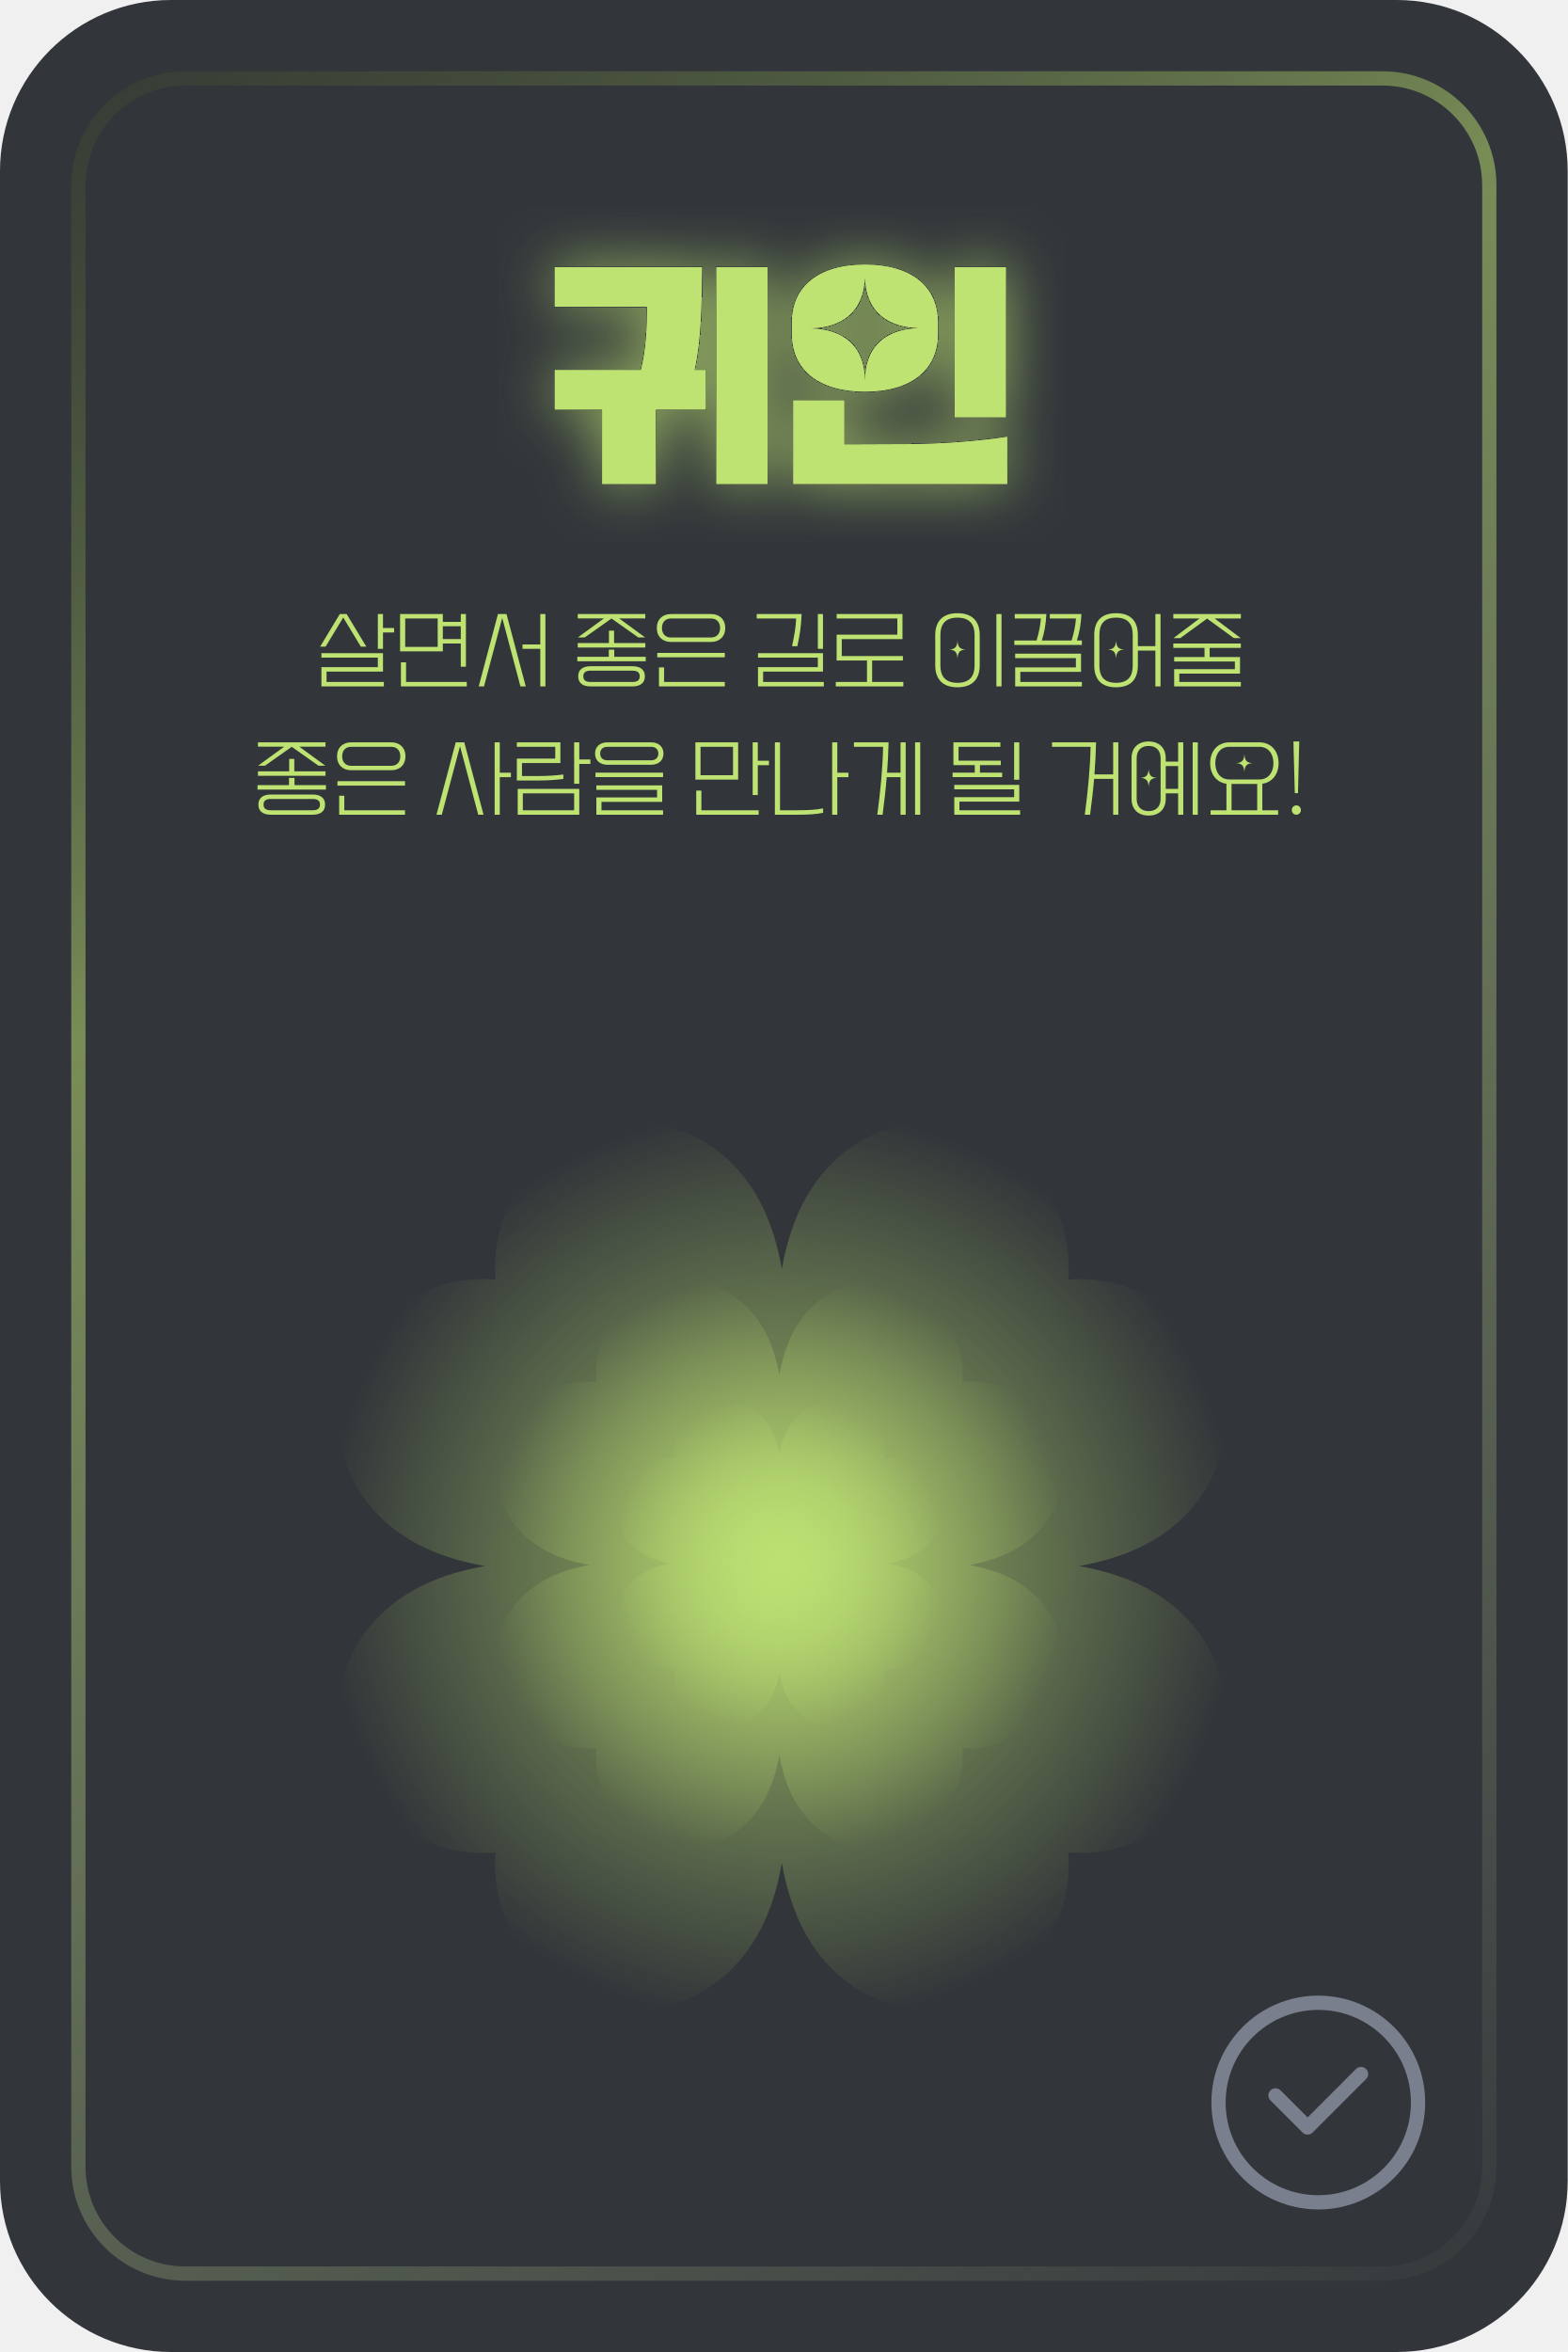
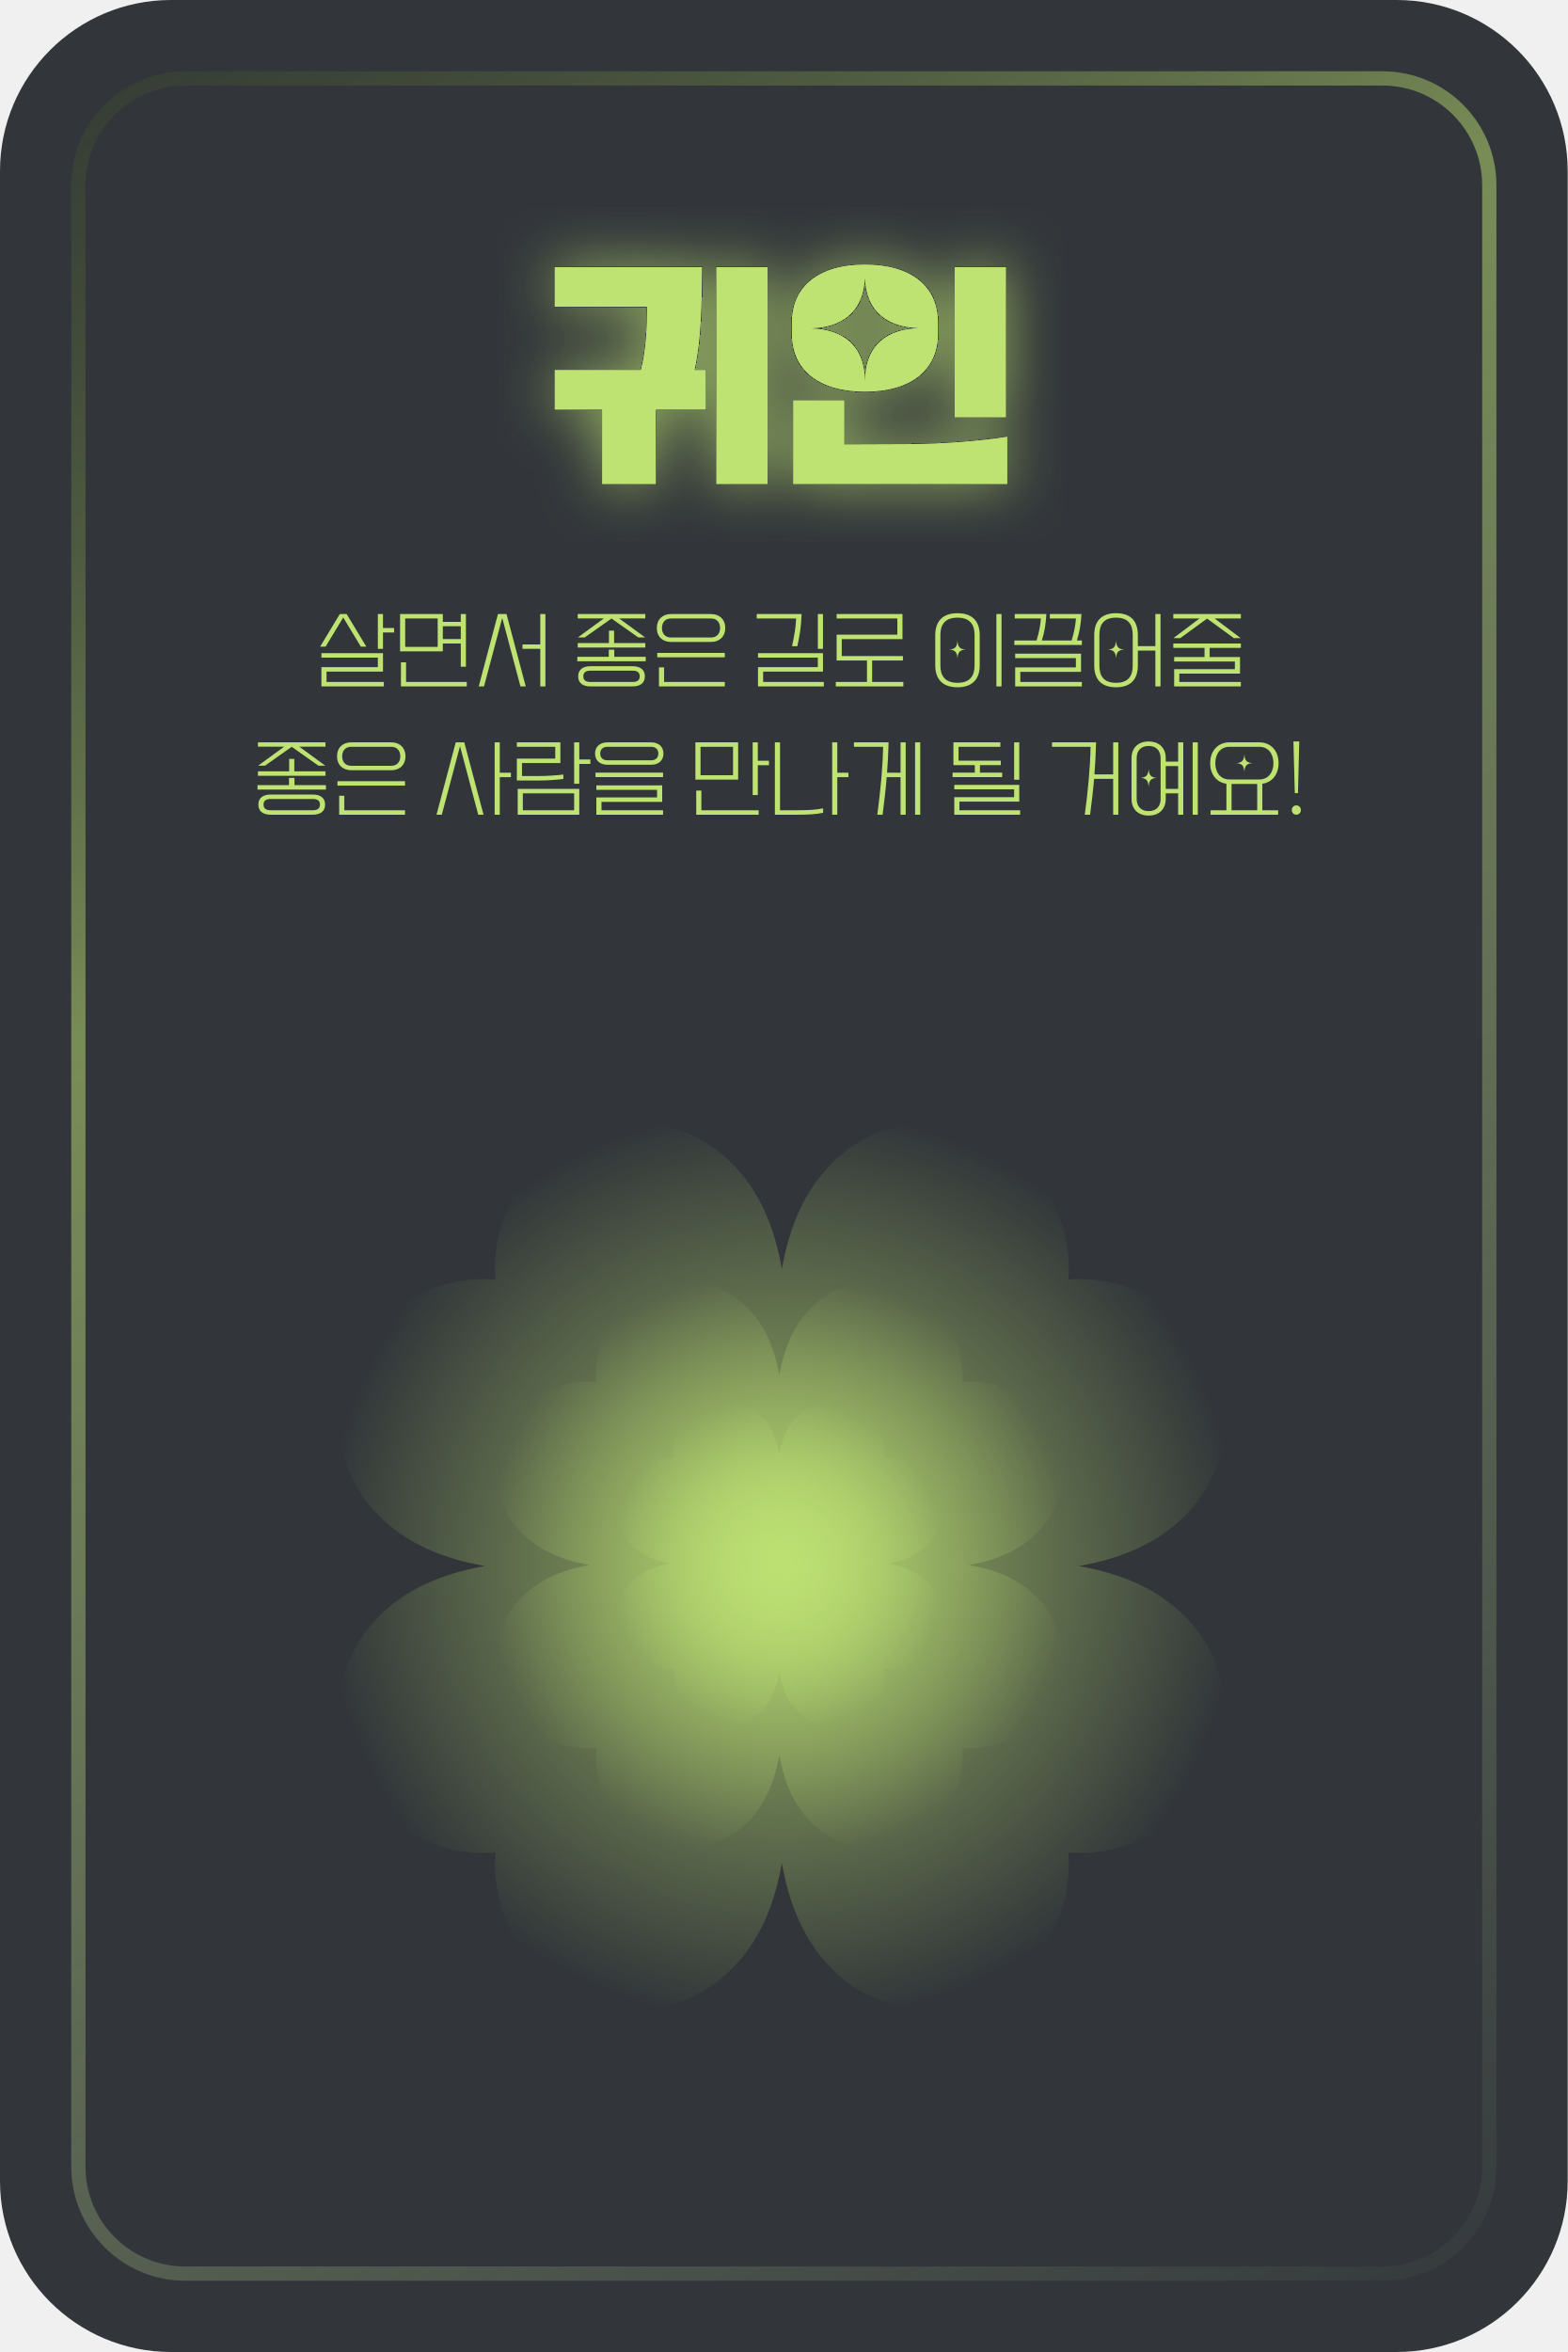
<svg xmlns="http://www.w3.org/2000/svg" width="220" height="330" viewBox="0 0 220 330" fill="none">
  <rect width="220" height="330" rx="24" fill="#32363A" />
-   <g clip-path="url(#clip0_127_1336)">
-     <circle cx="185" cy="295" r="14" stroke="#7A7F8D" stroke-width="2" />
-     <path fill-rule="evenodd" clip-rule="evenodd" d="M191.707 290.293C192.098 290.683 192.098 291.317 191.707 291.707L184.207 299.207C183.817 299.598 183.183 299.598 182.793 299.207L178.293 294.707C177.902 294.317 177.902 293.683 178.293 293.293C178.683 292.902 179.317 292.902 179.707 293.293L183.5 297.086L190.293 290.293C190.683 289.902 191.317 289.902 191.707 290.293Z" fill="#7A7F8D" />
-   </g>
  <path fill-rule="evenodd" clip-rule="evenodd" d="M166.222 185.497C161.917 181.192 155.782 179.062 149.921 179.529C150.388 173.668 148.259 167.533 143.953 163.228C136.332 155.607 124.362 155.602 116.748 163.216C112.949 167.015 110.827 171.918 109.724 178.033C108.624 171.919 106.501 167.015 102.702 163.216C95.088 155.602 83.118 155.607 75.497 163.228C71.192 167.534 69.062 173.668 69.529 179.529C63.668 179.062 57.533 181.192 53.228 185.497C45.607 193.118 45.602 205.088 53.216 212.702C57.013 216.5 61.915 218.622 68.028 219.725C61.915 220.828 57.013 222.95 53.216 226.748C45.602 234.362 45.607 246.332 53.228 253.953C57.533 258.258 63.668 260.388 69.529 259.921C69.062 265.782 71.192 271.917 75.497 276.222C83.118 283.843 95.088 283.848 102.702 276.234C106.501 272.435 108.624 267.531 109.724 261.417C110.827 267.532 112.949 272.436 116.748 276.234C124.362 283.848 136.332 283.843 143.953 276.222C148.259 271.917 150.388 265.782 149.921 259.921C155.782 260.388 161.917 258.259 166.222 253.953C173.843 246.332 173.848 234.362 166.234 226.748C162.435 222.948 157.53 220.826 151.414 219.725C157.53 218.625 162.435 216.502 166.234 212.702C173.848 205.088 173.843 193.118 166.222 185.497ZM109.726 219.725L109.725 219.725L109.725 219.722L109.725 219.725L109.725 219.725L109.725 219.728L109.725 219.725L109.726 219.725Z" fill="url(#paint0_radial_127_1336)" />
  <path fill-rule="evenodd" clip-rule="evenodd" d="M145.481 197.704C142.729 194.952 138.808 193.591 135.061 193.89C135.36 190.143 133.998 186.222 131.247 183.47C126.375 178.599 118.724 178.595 113.857 183.462C111.429 185.89 110.072 189.025 109.368 192.933C108.664 189.025 107.307 185.891 104.879 183.462C100.012 178.596 92.361 178.599 87.49 183.47C84.738 186.222 83.376 190.143 83.675 193.89C79.929 193.591 76.008 194.952 73.256 197.704C68.384 202.576 68.381 210.227 73.248 215.094C75.675 217.521 78.808 218.878 82.716 219.583C78.808 220.287 75.675 221.644 73.248 224.072C68.381 228.938 68.384 236.59 73.256 241.461C76.008 244.213 79.929 245.574 83.675 245.275C83.376 249.022 84.738 252.943 87.49 255.695C92.361 260.566 100.012 260.57 104.879 255.703C107.307 253.274 108.664 250.14 109.368 246.232C110.072 250.141 111.429 253.275 113.857 255.703C118.724 260.57 126.375 260.566 131.247 255.695C133.998 252.943 135.36 249.022 135.061 245.276C138.808 245.574 142.729 244.213 145.481 241.461C150.352 236.59 150.355 228.939 145.489 224.072C143.06 221.643 139.924 220.286 136.015 219.583C139.924 218.879 143.06 217.522 145.489 215.094C150.355 210.227 150.352 202.576 145.481 197.704ZM109.37 219.583L109.368 219.583L109.368 219.581L109.368 219.583L109.368 219.583L109.368 219.584L109.368 219.583L109.37 219.583Z" fill="url(#paint1_radial_127_1336)" />
  <path fill-rule="evenodd" clip-rule="evenodd" d="M130.125 206.793C128.543 205.211 126.29 204.428 124.136 204.6C124.308 202.447 123.525 200.193 121.944 198.611C119.144 195.811 114.746 195.809 111.948 198.607C110.553 200.002 109.773 201.804 109.368 204.05C108.964 201.804 108.184 200.002 106.788 198.607C103.991 195.809 99.593 195.811 96.793 198.611C95.211 200.193 94.428 202.447 94.6 204.6C92.447 204.428 90.193 205.211 88.611 206.793C85.811 209.593 85.809 213.991 88.607 216.788C90.002 218.183 91.803 218.963 94.049 219.368C91.803 219.773 90.002 220.553 88.607 221.948C85.809 224.746 85.811 229.144 88.611 231.943C90.193 233.525 92.447 234.308 94.6 234.136C94.428 236.289 95.211 238.543 96.793 240.125C99.593 242.925 103.991 242.927 106.788 240.13C108.184 238.734 108.963 236.932 109.368 234.686C109.773 236.933 110.553 238.734 111.948 240.13C114.746 242.927 119.144 242.925 121.944 240.125C123.525 238.543 124.308 236.29 124.136 234.136C126.29 234.308 128.543 233.525 130.125 231.944C132.925 229.144 132.927 224.746 130.13 221.948C128.734 220.552 126.932 219.772 124.685 219.368C126.932 218.964 128.734 218.184 130.13 216.788C132.927 213.991 132.925 209.593 130.125 206.793ZM109.369 219.368L109.368 219.368V219.368L109.369 219.368Z" fill="url(#paint2_radial_127_1336)" />
  <g filter="url(#filter0_d_127_1336)">
    <path d="M77.831 57.484V51.904H89.927C90.647 49.168 90.791 45.928 90.791 43.048H77.831V37.468H98.531C98.495 42.688 98.423 47.692 97.487 51.904H99.071V57.484H92.051V67.924H84.491V57.484H77.831ZM100.511 67.924V37.468H107.711V67.924H100.511ZM111.12 46.864V45.208C111.12 40.168 114.9 37.108 121.38 37.108C127.86 37.108 131.64 40.168 131.64 45.208V46.864C131.64 51.904 127.86 54.964 121.38 54.964C114.9 54.964 111.12 51.904 111.12 46.864ZM133.98 58.564V37.468H141.18V58.564H133.98ZM121.38 39.016C121.2 43.876 117.996 45.964 113.856 46.072C118.104 46.18 121.38 48.34 121.38 53.452C121.38 48.34 124.62 46.144 128.904 46.036C124.728 45.928 121.524 43.876 121.38 39.016ZM111.3 56.152H118.5V62.344L127.5 62.308C132.18 62.272 137.22 61.912 141.36 61.264V67.924H111.3V56.152Z" fill="#BFE373" />
  </g>
  <path d="M48.647 86.156L51.407 90.728H50.639L48.167 86.636L45.695 90.728H44.927L47.687 86.156H48.647ZM53.027 91.04V86.156H53.747V88.112H55.307V88.736H53.747V91.04H53.027ZM45.107 96.308V93.608H53.027V92.264H45.107V91.64H53.747V94.232H45.827V95.684H53.867V96.308H45.107ZM62.144 91.388H56.144V86.156H62.144V87.248H64.664V86.156H65.384V93.548H64.664V90.284H62.144V91.388ZM56.864 86.78V90.764H61.424V86.78H56.864ZM62.144 87.872V89.66H64.664V87.872H62.144ZM56.984 92.924V95.684H65.504V96.308H56.264V92.924H56.984ZM71.08 86.156L73.78 96.308H73.036L70.48 86.696L67.924 96.308H67.18L69.88 86.156H71.08ZM73.324 90.416H75.82V86.156H76.54V96.308H75.82V91.04H73.324V90.416ZM90.558 86.768H86.886L90.534 89.432H89.574L85.818 86.78L82.062 89.432H81.102L84.75 86.768H81.078V86.156H90.558V86.768ZM81.078 90.224H85.458V88.484H86.178V90.224H90.558V90.848H81.078V90.224ZM90.618 92.78H81.018V92.156H85.434V91.148H86.202V92.156H90.618V92.78ZM81.138 94.892C81.138 93.908 81.846 93.476 82.878 93.476H88.758C89.79 93.476 90.498 93.908 90.498 94.892C90.498 95.876 89.79 96.308 88.758 96.308H82.878C81.846 96.308 81.138 95.876 81.138 94.892ZM82.878 95.684H88.758C89.346 95.684 89.778 95.504 89.778 94.892C89.778 94.28 89.346 94.1 88.758 94.1H82.878C82.29 94.1 81.858 94.28 81.858 94.892C81.858 95.504 82.29 95.684 82.878 95.684ZM92.174 88.112C92.174 86.888 93.002 86.156 94.154 86.156H99.794C100.947 86.156 101.775 86.888 101.775 88.112C101.775 89.336 100.947 90.068 99.794 90.068H94.154C93.002 90.068 92.174 89.336 92.174 88.112ZM92.894 88.112C92.894 88.868 93.326 89.444 94.154 89.444H99.794C100.623 89.444 101.055 88.868 101.055 88.112C101.055 87.356 100.623 86.78 99.794 86.78H94.154C93.326 86.78 92.894 87.356 92.894 88.112ZM92.234 91.604H101.715V92.228H92.234V91.604ZM93.195 93.644V95.684H101.715V96.308H92.475V93.644H93.195ZM111.893 90.668H111.149C111.497 89.036 111.665 88.088 111.725 86.78H106.193V86.156H112.493C112.409 88.088 112.241 89.036 111.893 90.668ZM114.773 91.04V86.156H115.493V91.04H114.773ZM106.373 96.308V93.608H114.773V92.264H106.373V91.64H115.493V94.232H107.093V95.684H115.613V96.308H106.373ZM117.409 92.672V89.048H125.929V86.78H117.409V86.156H126.649V89.672H118.129V92.048H126.709V92.672H122.389V95.684H126.769V96.308H117.289V95.684H121.669V92.672H117.409ZM131.248 89.096C131.248 87.344 132.124 86.036 134.368 86.036C136.612 86.036 137.488 87.344 137.488 89.096V93.368C137.488 95.12 136.612 96.428 134.368 96.428C132.124 96.428 131.248 95.12 131.248 93.368V89.096ZM139.828 96.308V86.156H140.548V96.308H139.828ZM134.368 95.804C136.144 95.804 136.768 94.796 136.768 93.368V89.096C136.768 87.668 136.144 86.66 134.368 86.66C132.592 86.66 131.968 87.668 131.968 89.096V93.368C131.968 94.796 132.592 95.804 134.368 95.804ZM134.368 92.396C134.32 91.448 133.972 91.172 133.192 91.136C133.972 91.1 134.32 90.824 134.368 89.876C134.416 90.824 134.752 91.1 135.544 91.136C134.752 91.172 134.416 91.448 134.368 92.396ZM142.344 89.864H145.464C145.824 88.7 146.016 87.656 146.076 86.78H142.404V86.156H146.844C146.76 87.644 146.568 88.7 146.208 89.864H150.384C150.744 88.7 150.936 87.656 150.996 86.78H147.324V86.156H151.764C151.68 87.644 151.488 88.7 151.128 89.864H151.824V90.488H142.344V89.864ZM142.464 96.308V93.644H150.984V92.336H142.464V91.712H151.704V94.268H143.184V95.684H151.824V96.308H142.464ZM153.56 89.096C153.56 87.344 154.376 86.036 156.62 86.036C158.864 86.036 159.68 87.344 159.68 89.096V90.656H162.14V86.156H162.86V96.308H162.14V91.28H159.68V93.368C159.68 95.12 158.864 96.428 156.62 96.428C154.376 96.428 153.56 95.12 153.56 93.368V89.096ZM156.62 95.804C158.396 95.804 158.96 94.796 158.96 93.368V89.096C158.96 87.668 158.396 86.66 156.62 86.66C154.844 86.66 154.28 87.668 154.28 89.096V93.368C154.28 94.796 154.844 95.804 156.62 95.804ZM156.62 92.396C156.572 91.448 156.224 91.172 155.444 91.136C156.224 91.1 156.572 90.824 156.62 89.876C156.668 90.824 157.004 91.1 157.796 91.136C157.004 91.172 156.668 91.448 156.62 92.396ZM174.136 86.78H170.464L174.112 89.528H173.152L169.396 86.792L165.64 89.528H164.68L168.328 86.78H164.656V86.156H174.136V86.78ZM164.656 90.284H174.136V90.908H169.756V92.192H174.016V94.508H165.496V95.684H174.136V96.308H164.776V93.884H173.296V92.816H164.776V92.192H169.036V90.908H164.656V90.284ZM45.681 104.768H42.009L45.657 107.432H44.697L40.941 104.78L37.185 107.432H36.225L39.873 104.768H36.201V104.156H45.681V104.768ZM36.201 108.224H40.581V106.484H41.301V108.224H45.681V108.848H36.201V108.224ZM45.741 110.78H36.141V110.156H40.557V109.148H41.325V110.156H45.741V110.78ZM36.261 112.892C36.261 111.908 36.969 111.476 38.001 111.476H43.881C44.913 111.476 45.621 111.908 45.621 112.892C45.621 113.876 44.913 114.308 43.881 114.308H38.001C36.969 114.308 36.261 113.876 36.261 112.892ZM38.001 113.684H43.881C44.469 113.684 44.901 113.504 44.901 112.892C44.901 112.28 44.469 112.1 43.881 112.1H38.001C37.413 112.1 36.981 112.28 36.981 112.892C36.981 113.504 37.413 113.684 38.001 113.684ZM47.298 106.112C47.298 104.888 48.126 104.156 49.278 104.156H54.918C56.07 104.156 56.898 104.888 56.898 106.112C56.898 107.336 56.07 108.068 54.918 108.068H49.278C48.126 108.068 47.298 107.336 47.298 106.112ZM48.018 106.112C48.018 106.868 48.45 107.444 49.278 107.444H54.918C55.746 107.444 56.178 106.868 56.178 106.112C56.178 105.356 55.746 104.78 54.918 104.78H49.278C48.45 104.78 48.018 105.356 48.018 106.112ZM47.358 109.604H56.838V110.228H47.358V109.604ZM48.318 111.644V113.684H56.838V114.308H47.598V111.644H48.318ZM65.156 104.156L67.856 114.308H67.112L64.556 104.696L62 114.308H61.256L63.956 104.156H65.156ZM69.416 114.308V104.156H70.136V108.416H71.696V109.04H70.136V114.308H69.416ZM72.532 106.436H77.92V104.78H72.532V104.156H78.64V107.06H73.252V108.884H75.508C76.828 108.884 78.016 108.8 79.06 108.668V109.292C78.016 109.424 76.828 109.508 75.508 109.508H72.532V106.436ZM80.572 109.964V104.156H81.292V106.556H82.852V107.18H81.292V109.964H80.572ZM72.652 114.308V110.684H81.292V114.308H72.652ZM73.372 113.684H80.572V111.308H73.372V113.684ZM83.508 105.728C83.508 104.744 84.216 104.156 85.249 104.156H91.368C92.4 104.156 93.109 104.744 93.109 105.728C93.109 106.712 92.4 107.3 91.368 107.3H85.249C84.216 107.3 83.508 106.712 83.508 105.728ZM84.228 105.728C84.228 106.244 84.54 106.676 85.249 106.676H91.368C92.076 106.676 92.388 106.244 92.388 105.728C92.388 105.212 92.076 104.78 91.368 104.78H85.249C84.54 104.78 84.228 105.212 84.228 105.728ZM83.569 108.404H93.049V109.028H83.569V108.404ZM83.689 114.308V111.884H92.209V110.816H83.689V110.192H92.928V112.508H84.409V113.684H93.049V114.308H83.689ZM103.587 109.388H97.587V104.156H103.587V109.388ZM105.627 111.548V104.156H106.347V106.736H107.907V107.36H106.347V111.548H105.627ZM98.307 104.78V108.764H102.867V104.78H98.307ZM98.427 110.924V113.684H106.467V114.308H97.707V110.924H98.427ZM108.743 104.156H109.463V113.684H111.959C113.279 113.684 114.467 113.636 115.511 113.42V114.044C114.467 114.26 113.279 114.308 111.959 114.308H108.743V104.156ZM116.783 114.308V104.156H117.503V108.416H119.063V109.04H117.503V114.308H116.783ZM123.859 114.308H123.115C123.559 110.996 123.871 107.768 123.931 104.78H119.839V104.156H124.699C124.663 105.632 124.591 107.048 124.483 108.416H126.379V104.156H127.099V114.308H126.379V109.04H124.435C124.291 110.828 124.087 112.556 123.859 114.308ZM128.419 114.308V104.156H129.139V114.308H128.419ZM133.678 109.028V108.404H136.798V107.348H133.798V104.156H140.386V104.78H134.518V106.724H140.446V107.348H137.518V108.404H140.638V109.028H133.678ZM142.318 109.4V104.156H143.038V109.4H142.318ZM133.918 114.308V111.848H142.318V110.744H133.918V110.12H143.038V112.472H134.638V113.684H143.158V114.308H133.918ZM152.976 114.308H152.232C152.676 110.996 152.988 107.768 153.048 104.78H147.636V104.156H153.816C153.78 105.716 153.696 107.204 153.588 108.656H156.216V104.156H156.936V114.308H156.216V109.28H153.54C153.396 110.984 153.192 112.628 152.976 114.308ZM158.793 106.376C158.793 104.984 159.669 104.036 161.193 104.036C162.717 104.036 163.593 104.984 163.593 106.376V106.856H165.333V104.156H166.053V114.308H165.333V111.308H163.593V112.088C163.593 113.48 162.717 114.428 161.193 114.428C159.669 114.428 158.793 113.48 158.793 112.088V106.376ZM167.373 114.308V104.156H168.093V114.308H167.373ZM161.193 113.804C162.249 113.804 162.873 113.156 162.873 112.088V106.376C162.873 105.308 162.249 104.66 161.193 104.66C160.137 104.66 159.513 105.308 159.513 106.376V112.088C159.513 113.156 160.137 113.804 161.193 113.804ZM163.593 107.48V110.684H165.333V107.48H163.593ZM161.193 110.396C161.145 109.448 160.797 109.172 160.017 109.136C160.797 109.1 161.145 108.824 161.193 107.876C161.241 108.824 161.577 109.1 162.369 109.136C161.577 109.172 161.241 109.448 161.193 110.396ZM169.829 107.072C169.829 105.368 170.897 104.156 172.529 104.156H176.729C178.361 104.156 179.429 105.368 179.429 107.072C179.429 108.632 178.541 109.772 177.149 109.964V113.684H179.369V114.308H169.889V113.684H172.109V109.964C170.717 109.772 169.829 108.632 169.829 107.072ZM170.549 107.072C170.549 108.308 171.221 109.364 172.529 109.364H176.729C178.037 109.364 178.709 108.308 178.709 107.072C178.709 105.836 178.037 104.78 176.729 104.78H172.529C171.221 104.78 170.549 105.836 170.549 107.072ZM174.629 108.332C174.581 107.384 174.233 107.108 173.453 107.072C174.233 107.036 174.581 106.76 174.629 105.812C174.677 106.76 175.013 107.036 175.805 107.072C175.013 107.108 174.677 107.384 174.629 108.332ZM172.829 109.988V113.684H176.429V109.988H172.829ZM181.705 111.284L181.513 104.036H182.329L182.149 111.284H181.705ZM181.921 113C182.245 113 182.557 113.252 182.557 113.648C182.557 114.056 182.245 114.308 181.921 114.308C181.597 114.308 181.285 114.056 181.285 113.648C181.285 113.252 181.597 113 181.921 113Z" fill="#BFE373" />
  <rect x="11" y="11" width="198" height="308" rx="15" stroke="url(#paint3_linear_127_1336)" stroke-opacity="0.5" stroke-width="2" />
  <defs>
    <filter id="filter0_d_127_1336" x="69.831" y="29.108" width="79.529" height="46.816" filterUnits="userSpaceOnUse" color-interpolation-filters="sRGB">
      <feFlood flood-opacity="0" result="BackgroundImageFix" />
      <feColorMatrix in="SourceAlpha" type="matrix" values="0 0 0 0 0 0 0 0 0 0 0 0 0 0 0 0 0 0 127 0" result="hardAlpha" />
      <feOffset />
      <feGaussianBlur stdDeviation="4" />
      <feComposite in2="hardAlpha" operator="out" />
      <feColorMatrix type="matrix" values="0 0 0 0 0.749 0 0 0 0 0.89 0 0 0 0 0.451 0 0 0 0.7 0" />
      <feBlend mode="normal" in2="BackgroundImageFix" result="effect1_dropShadow_127_1336" />
      <feBlend mode="normal" in="SourceGraphic" in2="effect1_dropShadow_127_1336" result="shape" />
    </filter>
    <radialGradient id="paint0_radial_127_1336" cx="0" cy="0" r="1" gradientUnits="userSpaceOnUse" gradientTransform="translate(109.725 219.725) rotate(135) scale(64.1524 64.1524)">
      <stop stop-color="#BFE373" stop-opacity="0.77" />
      <stop offset="1" stop-color="#BFE373" stop-opacity="0" />
    </radialGradient>
    <radialGradient id="paint1_radial_127_1336" cx="0" cy="0" r="1" gradientUnits="userSpaceOnUse" gradientTransform="translate(109.368 219.583) rotate(135) scale(41.0057 41.0058)">
      <stop stop-color="#BFE373" stop-opacity="0.77" />
      <stop offset="1" stop-color="#BFE373" stop-opacity="0" />
    </radialGradient>
    <radialGradient id="paint2_radial_127_1336" cx="0" cy="0" r="1" gradientUnits="userSpaceOnUse" gradientTransform="translate(109.368 219.368) rotate(135) scale(23.5697 23.5697)">
      <stop stop-color="#BFE373" stop-opacity="0.77" />
      <stop offset="1" stop-color="#BFE373" stop-opacity="0" />
    </radialGradient>
    <linearGradient id="paint3_linear_127_1336" x1="15.5" y1="10" x2="210" y2="320" gradientUnits="userSpaceOnUse">
      <stop stop-color="#445128" stop-opacity="0.51" />
      <stop offset="0.307" stop-color="#BFE373" />
      <stop offset="1" stop-color="#ECFFC4" stop-opacity="0.03" />
    </linearGradient>
    <clipPath id="clip0_127_1336">
      <rect width="30" height="30" fill="white" transform="translate(170 280)" />
    </clipPath>
  </defs>
</svg>
